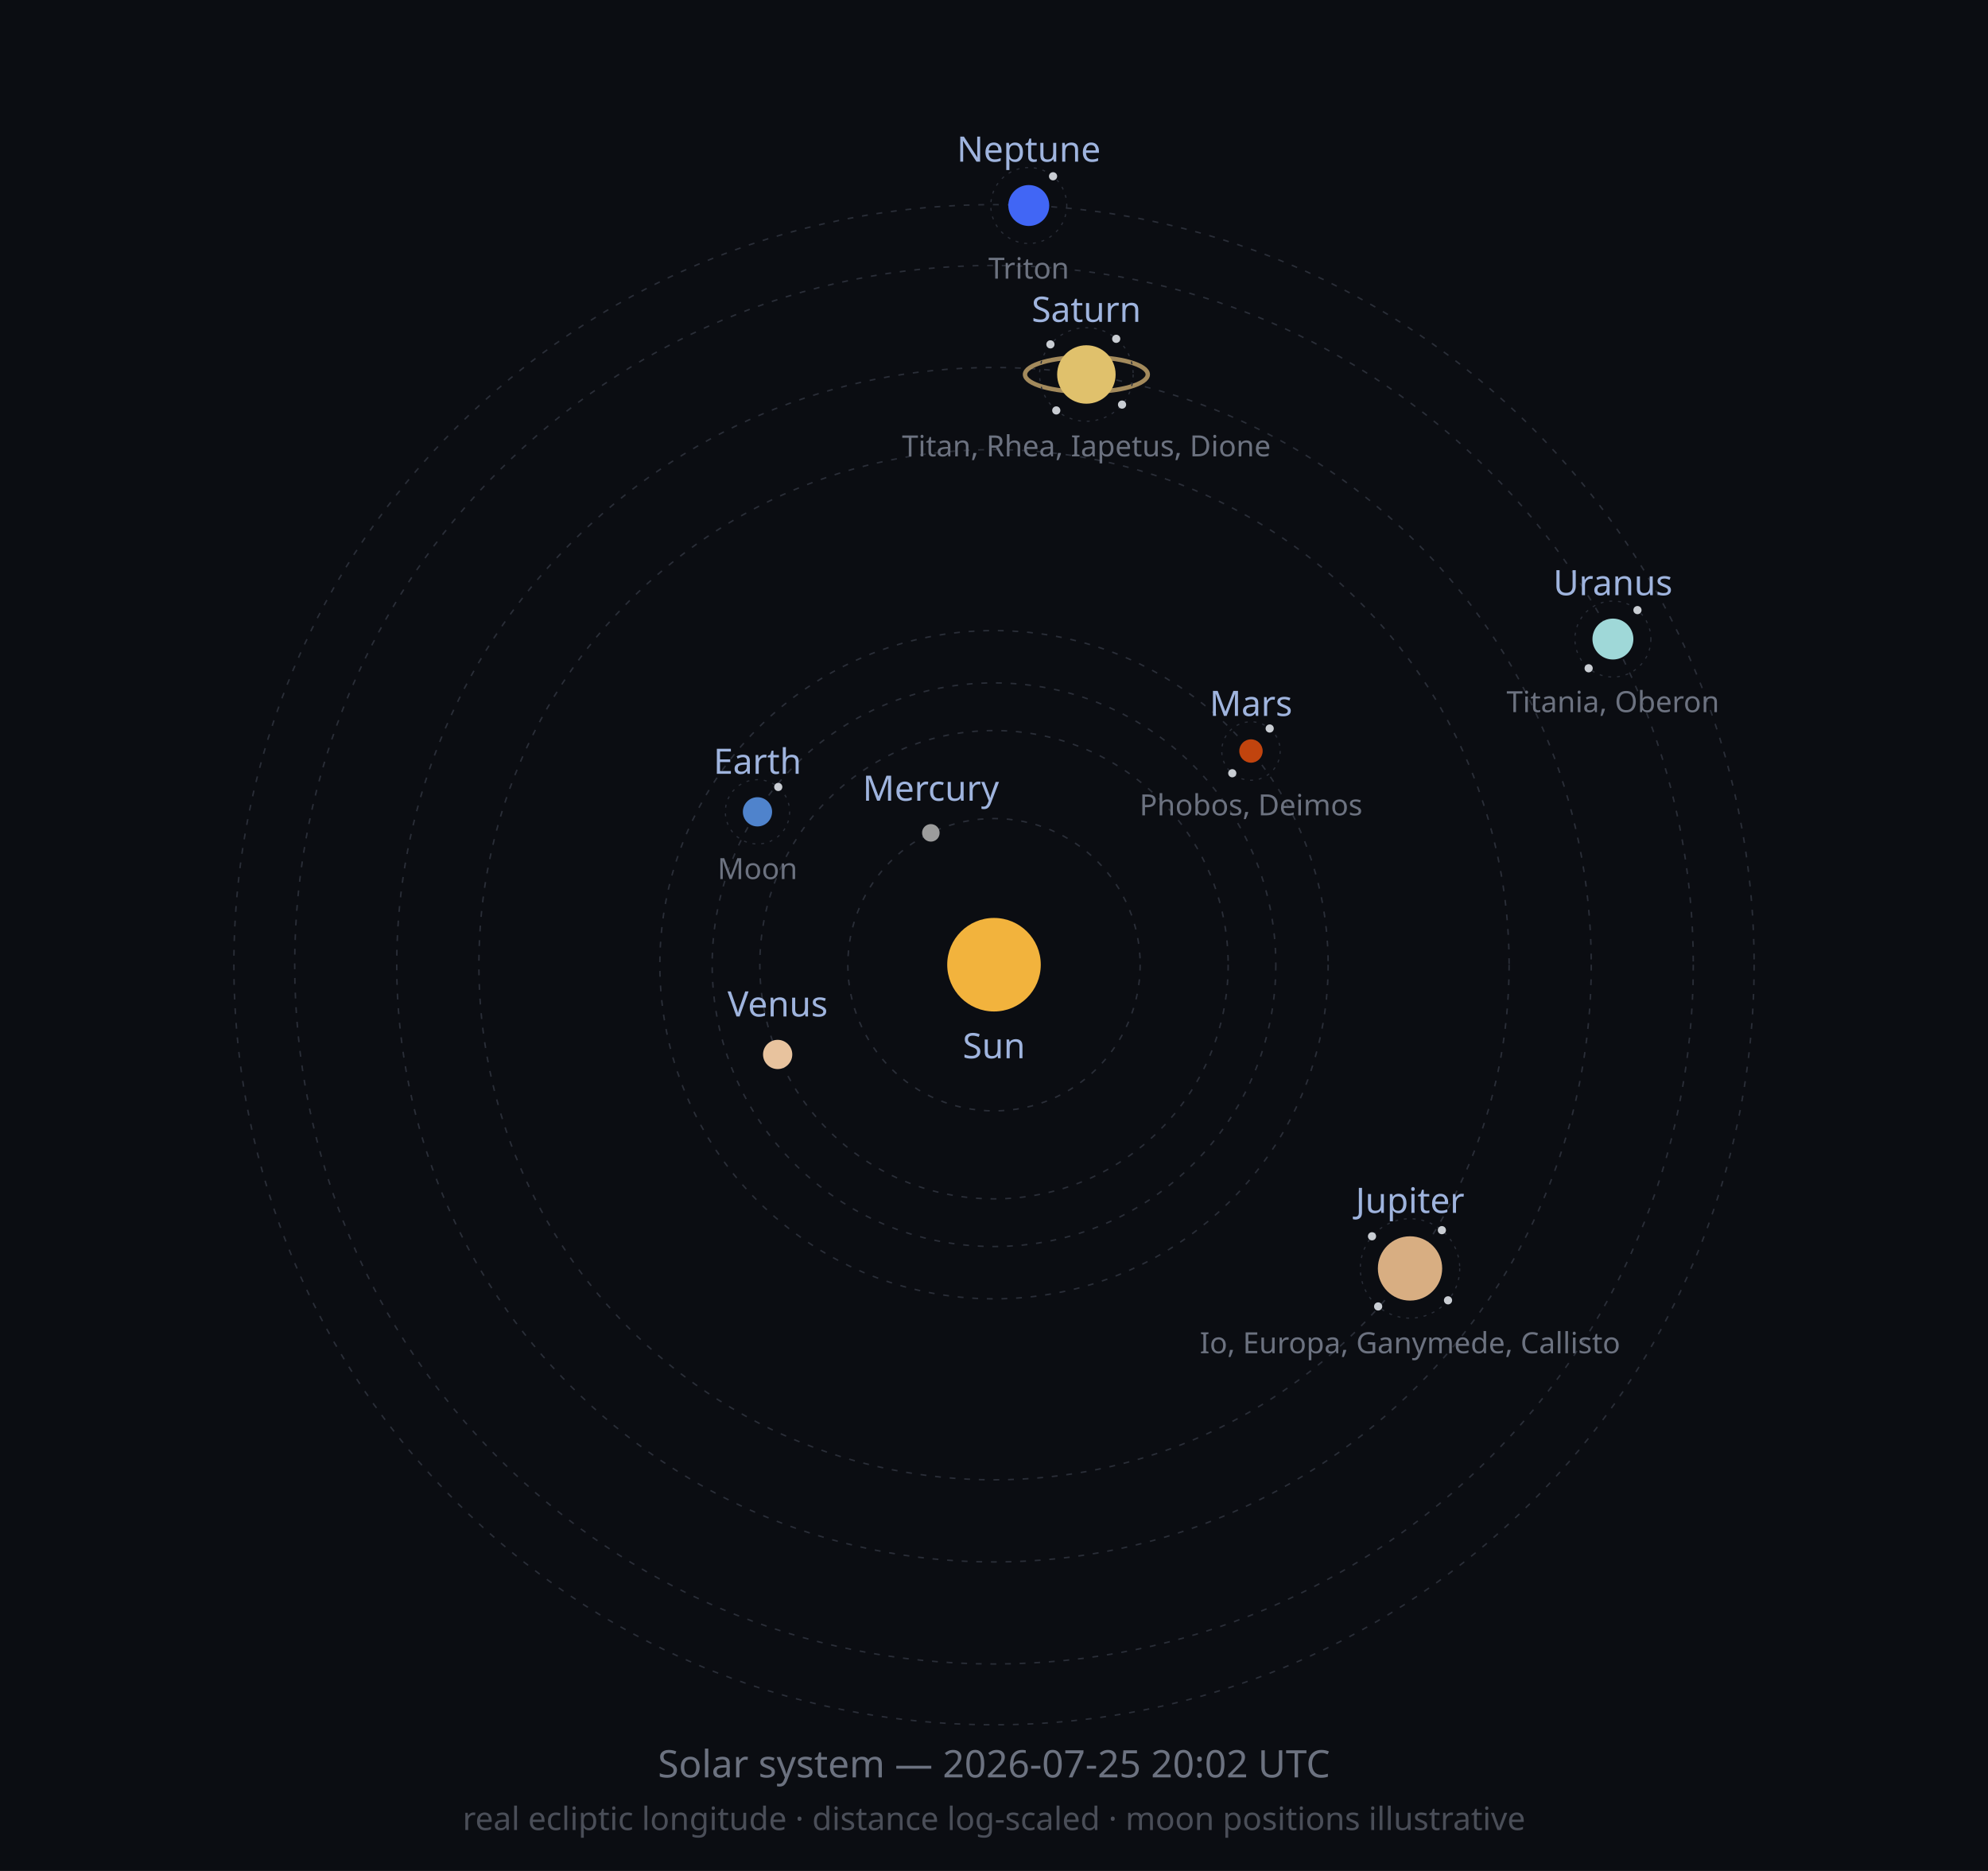
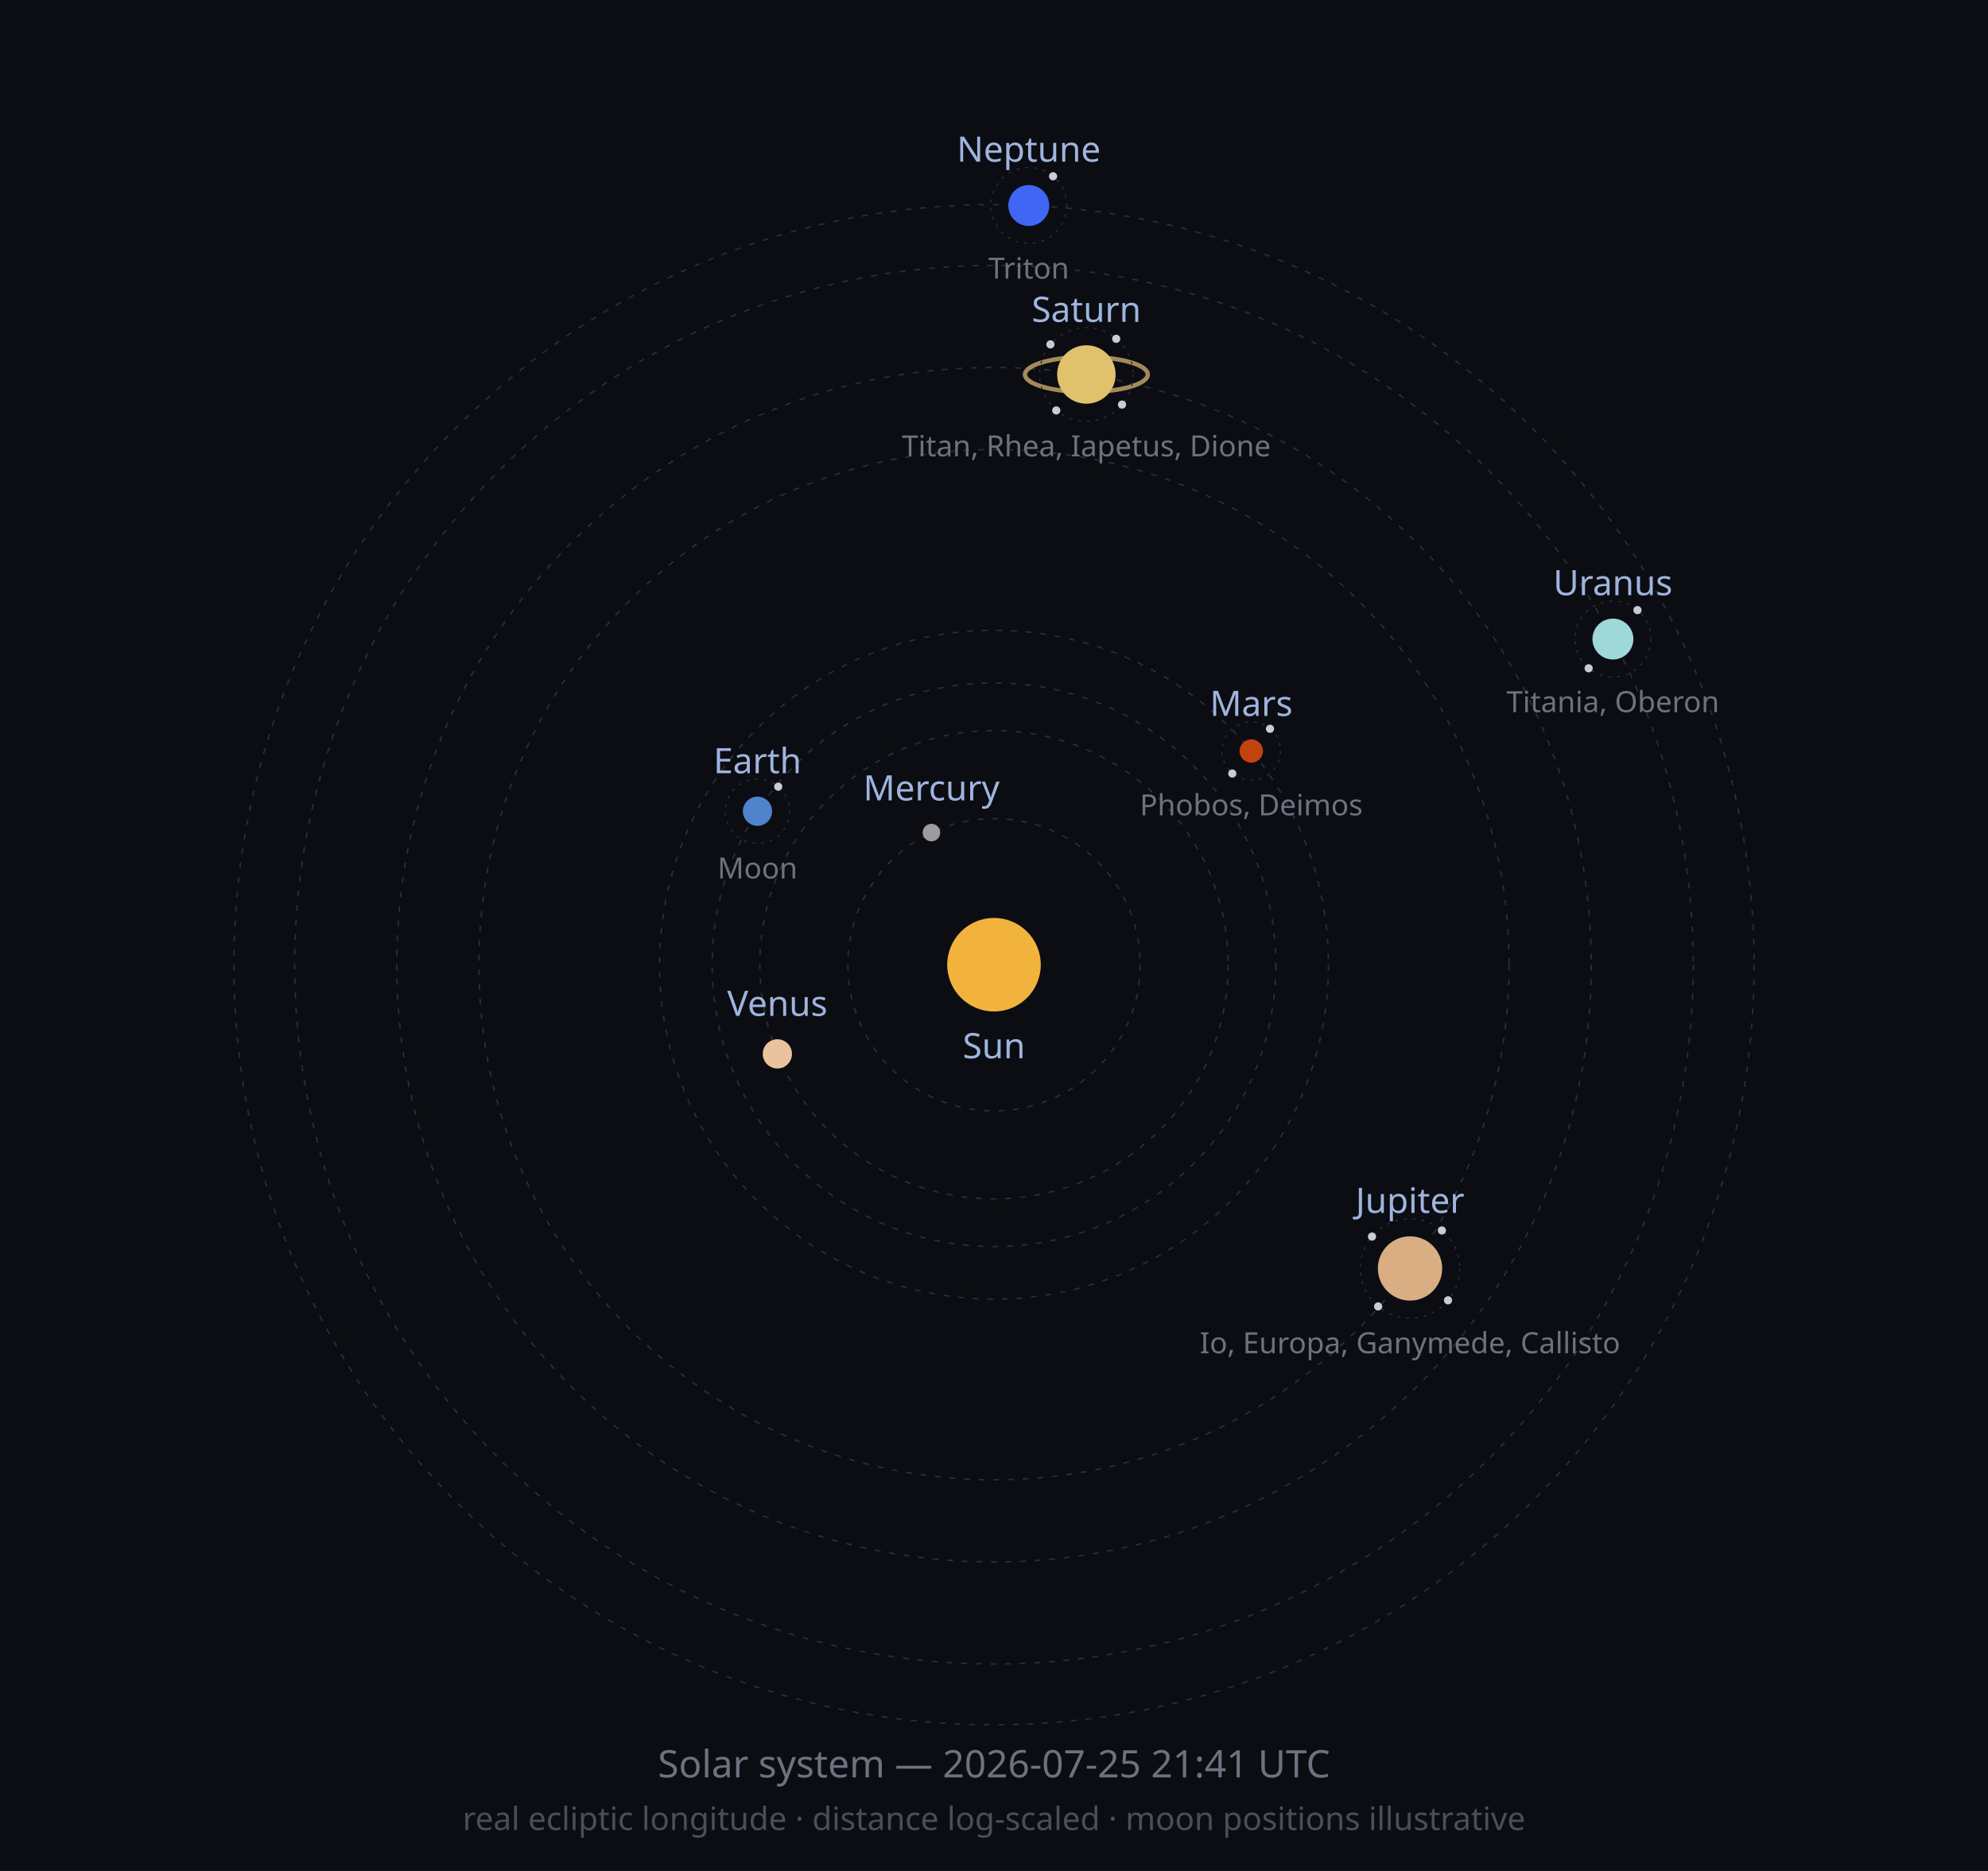
<svg xmlns="http://www.w3.org/2000/svg" width="680" height="640" viewBox="0 0 680 640" role="img">
  <defs>
    <marker id="arrow" viewBox="0 0 10 10" refX="8" refY="5" markerWidth="6" markerHeight="6" orient="auto-start-reverse">
      <path d="M2 1L8 5L2 9" fill="none" stroke="context-stroke" stroke-width="1.5" stroke-linecap="round" stroke-linejoin="round" />
    </marker>
  </defs>
  <style>
  .orbit { fill: none; stroke: #2A2E38; stroke-width: 0.5; stroke-dasharray: 2 3; }
  .moonorbit { fill: none; stroke: #2A2E38; stroke-width: 0.4; stroke-dasharray: 1 2; }
  .lbl { font-family: sans-serif; font-size: 12px; fill: #9FB4DE; }
  .moonlbl { font-family: sans-serif; font-size: 10px; fill: #6C7280; }
</style>
  <rect width="680" height="640" fill="#0B0D12" />
  <circle class="orbit" cx="340" cy="330" r="50.0" />
  <circle class="orbit" cx="340" cy="330" r="80.1" />
  <circle class="orbit" cx="340" cy="330" r="96.4" />
-   <circle class="orbit" cx="340" cy="330" r="114.3" />
+   <circle class="orbit" cx="340" cy="330" r="114.4" />
  <circle class="orbit" cx="340" cy="330" r="176.2" />
  <circle class="orbit" cx="340" cy="330" r="204.3" />
  <circle class="orbit" cx="340" cy="330" r="239.2" />
  <circle class="orbit" cx="340" cy="330" r="260.0" />
  <circle cx="340" cy="330" r="16" fill="#F2B33D" />
  <text class="lbl" x="340" y="362" text-anchor="middle">Sun</text>
-   <circle cx="318.4" cy="284.9" r="3" fill="#9C9C9C" />
-   <text class="lbl" x="318.4" y="273.9" text-anchor="middle">Mercury</text>
-   <circle cx="266.0" cy="360.7" r="5" fill="#E8C39E" />
-   <text class="lbl" x="266.0" y="347.7" text-anchor="middle">Venus</text>
-   <circle cx="259.1" cy="277.7" r="5" fill="#4F83CC" />
-   <circle class="moonorbit" cx="259.1" cy="277.7" r="11" />
-   <circle cx="266.2" cy="269.2" r="1.4" fill="#C9CDD3" />
-   <text class="moonlbl" x="259.1" y="300.7" text-anchor="middle">Moon</text>
-   <text class="lbl" x="259.1" y="264.7" text-anchor="middle">Earth</text>
-   <circle cx="427.9" cy="256.9" r="4" fill="#C1440E" />
-   <circle class="moonorbit" cx="427.9" cy="256.9" r="10" />
-   <circle cx="434.3" cy="249.2" r="1.4" fill="#C9CDD3" />
-   <circle cx="421.5" cy="264.5" r="1.4" fill="#C9CDD3" />
-   <text class="moonlbl" x="427.9" y="278.9" text-anchor="middle">Phobos, Deimos</text>
-   <text class="lbl" x="427.9" y="244.9" text-anchor="middle">Mars</text>
+   <circle cx="318.6" cy="284.8" r="3" fill="#9C9C9C" />
+   <text class="lbl" x="318.6" y="273.8" text-anchor="middle">Mercury</text>
+   <circle cx="265.9" cy="360.5" r="5" fill="#E8C39E" />
+   <text class="lbl" x="265.9" y="347.5" text-anchor="middle">Venus</text>
+   <circle cx="259.1" cy="277.5" r="5" fill="#4F83CC" />
+   <circle class="moonorbit" cx="259.1" cy="277.5" r="11" />
+   <circle cx="266.2" cy="269.1" r="1.4" fill="#C9CDD3" />
+   <text class="moonlbl" x="259.1" y="300.5" text-anchor="middle">Moon</text>
+   <text class="lbl" x="259.1" y="264.5" text-anchor="middle">Earth</text>
+   <circle cx="428.0" cy="256.9" r="4" fill="#C1440E" />
+   <circle class="moonorbit" cx="428.0" cy="256.9" r="10" />
+   <circle cx="434.4" cy="249.3" r="1.4" fill="#C9CDD3" />
+   <circle cx="421.5" cy="264.6" r="1.4" fill="#C9CDD3" />
+   <text class="moonlbl" x="428.0" y="278.9" text-anchor="middle">Phobos, Deimos</text>
+   <text class="lbl" x="428.0" y="244.9" text-anchor="middle">Mars</text>
  <circle cx="482.3" cy="433.9" r="11" fill="#D8AE82" />
  <circle class="moonorbit" cx="482.3" cy="433.9" r="17" />
-   <circle cx="493.2" cy="420.8" r="1.4" fill="#C9CDD3" />
+   <circle cx="493.2" cy="420.9" r="1.4" fill="#C9CDD3" />
  <circle cx="495.3" cy="444.8" r="1.4" fill="#C9CDD3" />
  <circle cx="471.4" cy="446.9" r="1.4" fill="#C9CDD3" />
-   <circle cx="469.3" cy="422.9" r="1.4" fill="#C9CDD3" />
+   <circle cx="469.3" cy="423.0" r="1.4" fill="#C9CDD3" />
  <text class="moonlbl" x="482.3" y="462.9" text-anchor="middle">Io, Europa, Ganymede, Callisto</text>
  <text class="lbl" x="482.3" y="414.9" text-anchor="middle">Jupiter</text>
  <ellipse cx="371.6" cy="128.1" rx="21.0" ry="6.0" fill="none" stroke="#C9A96E" stroke-width="1.5" opacity="0.8" />
  <circle cx="371.6" cy="128.1" r="10" fill="#E0C16C" />
  <circle class="moonorbit" cx="371.6" cy="128.1" r="16" />
  <circle cx="381.8" cy="115.9" r="1.4" fill="#C9CDD3" />
  <circle cx="383.8" cy="138.4" r="1.4" fill="#C9CDD3" />
  <circle cx="361.3" cy="140.4" r="1.4" fill="#C9CDD3" />
  <circle cx="359.3" cy="117.8" r="1.4" fill="#C9CDD3" />
  <text class="moonlbl" x="371.6" y="156.1" text-anchor="middle">Titan, Rhea, Iapetus, Dione</text>
  <text class="lbl" x="371.6" y="110.1" text-anchor="middle">Saturn</text>
  <circle cx="551.7" cy="218.6" r="7" fill="#9FD8D8" />
  <circle class="moonorbit" cx="551.7" cy="218.6" r="13" />
  <circle cx="560.1" cy="208.7" r="1.4" fill="#C9CDD3" />
  <circle cx="543.4" cy="228.6" r="1.4" fill="#C9CDD3" />
  <text class="moonlbl" x="551.7" y="243.6" text-anchor="middle">Titania, Oberon</text>
  <text class="lbl" x="551.7" y="203.6" text-anchor="middle">Uranus</text>
  <circle cx="351.9" cy="70.3" r="7" fill="#4166F5" />
  <circle class="moonorbit" cx="351.9" cy="70.3" r="13" />
  <circle cx="360.2" cy="60.3" r="1.4" fill="#C9CDD3" />
  <text class="moonlbl" x="351.9" y="95.3" text-anchor="middle">Triton</text>
  <text class="lbl" x="351.9" y="55.3" text-anchor="middle">Neptune</text>
-   <text x="340" y="608" font-size="13" fill="#6C7280" text-anchor="middle" font-family="sans-serif">Solar system — 2026-07-25 20:02 UTC</text>
+   <text x="340" y="608" font-size="13" fill="#6C7280" text-anchor="middle" font-family="sans-serif">Solar system — 2026-07-25 21:41 UTC</text>
  <text x="340" y="626" font-size="11" fill="#4A4E58" text-anchor="middle" font-family="sans-serif">real ecliptic longitude · distance log-scaled · moon positions illustrative</text>
</svg>
